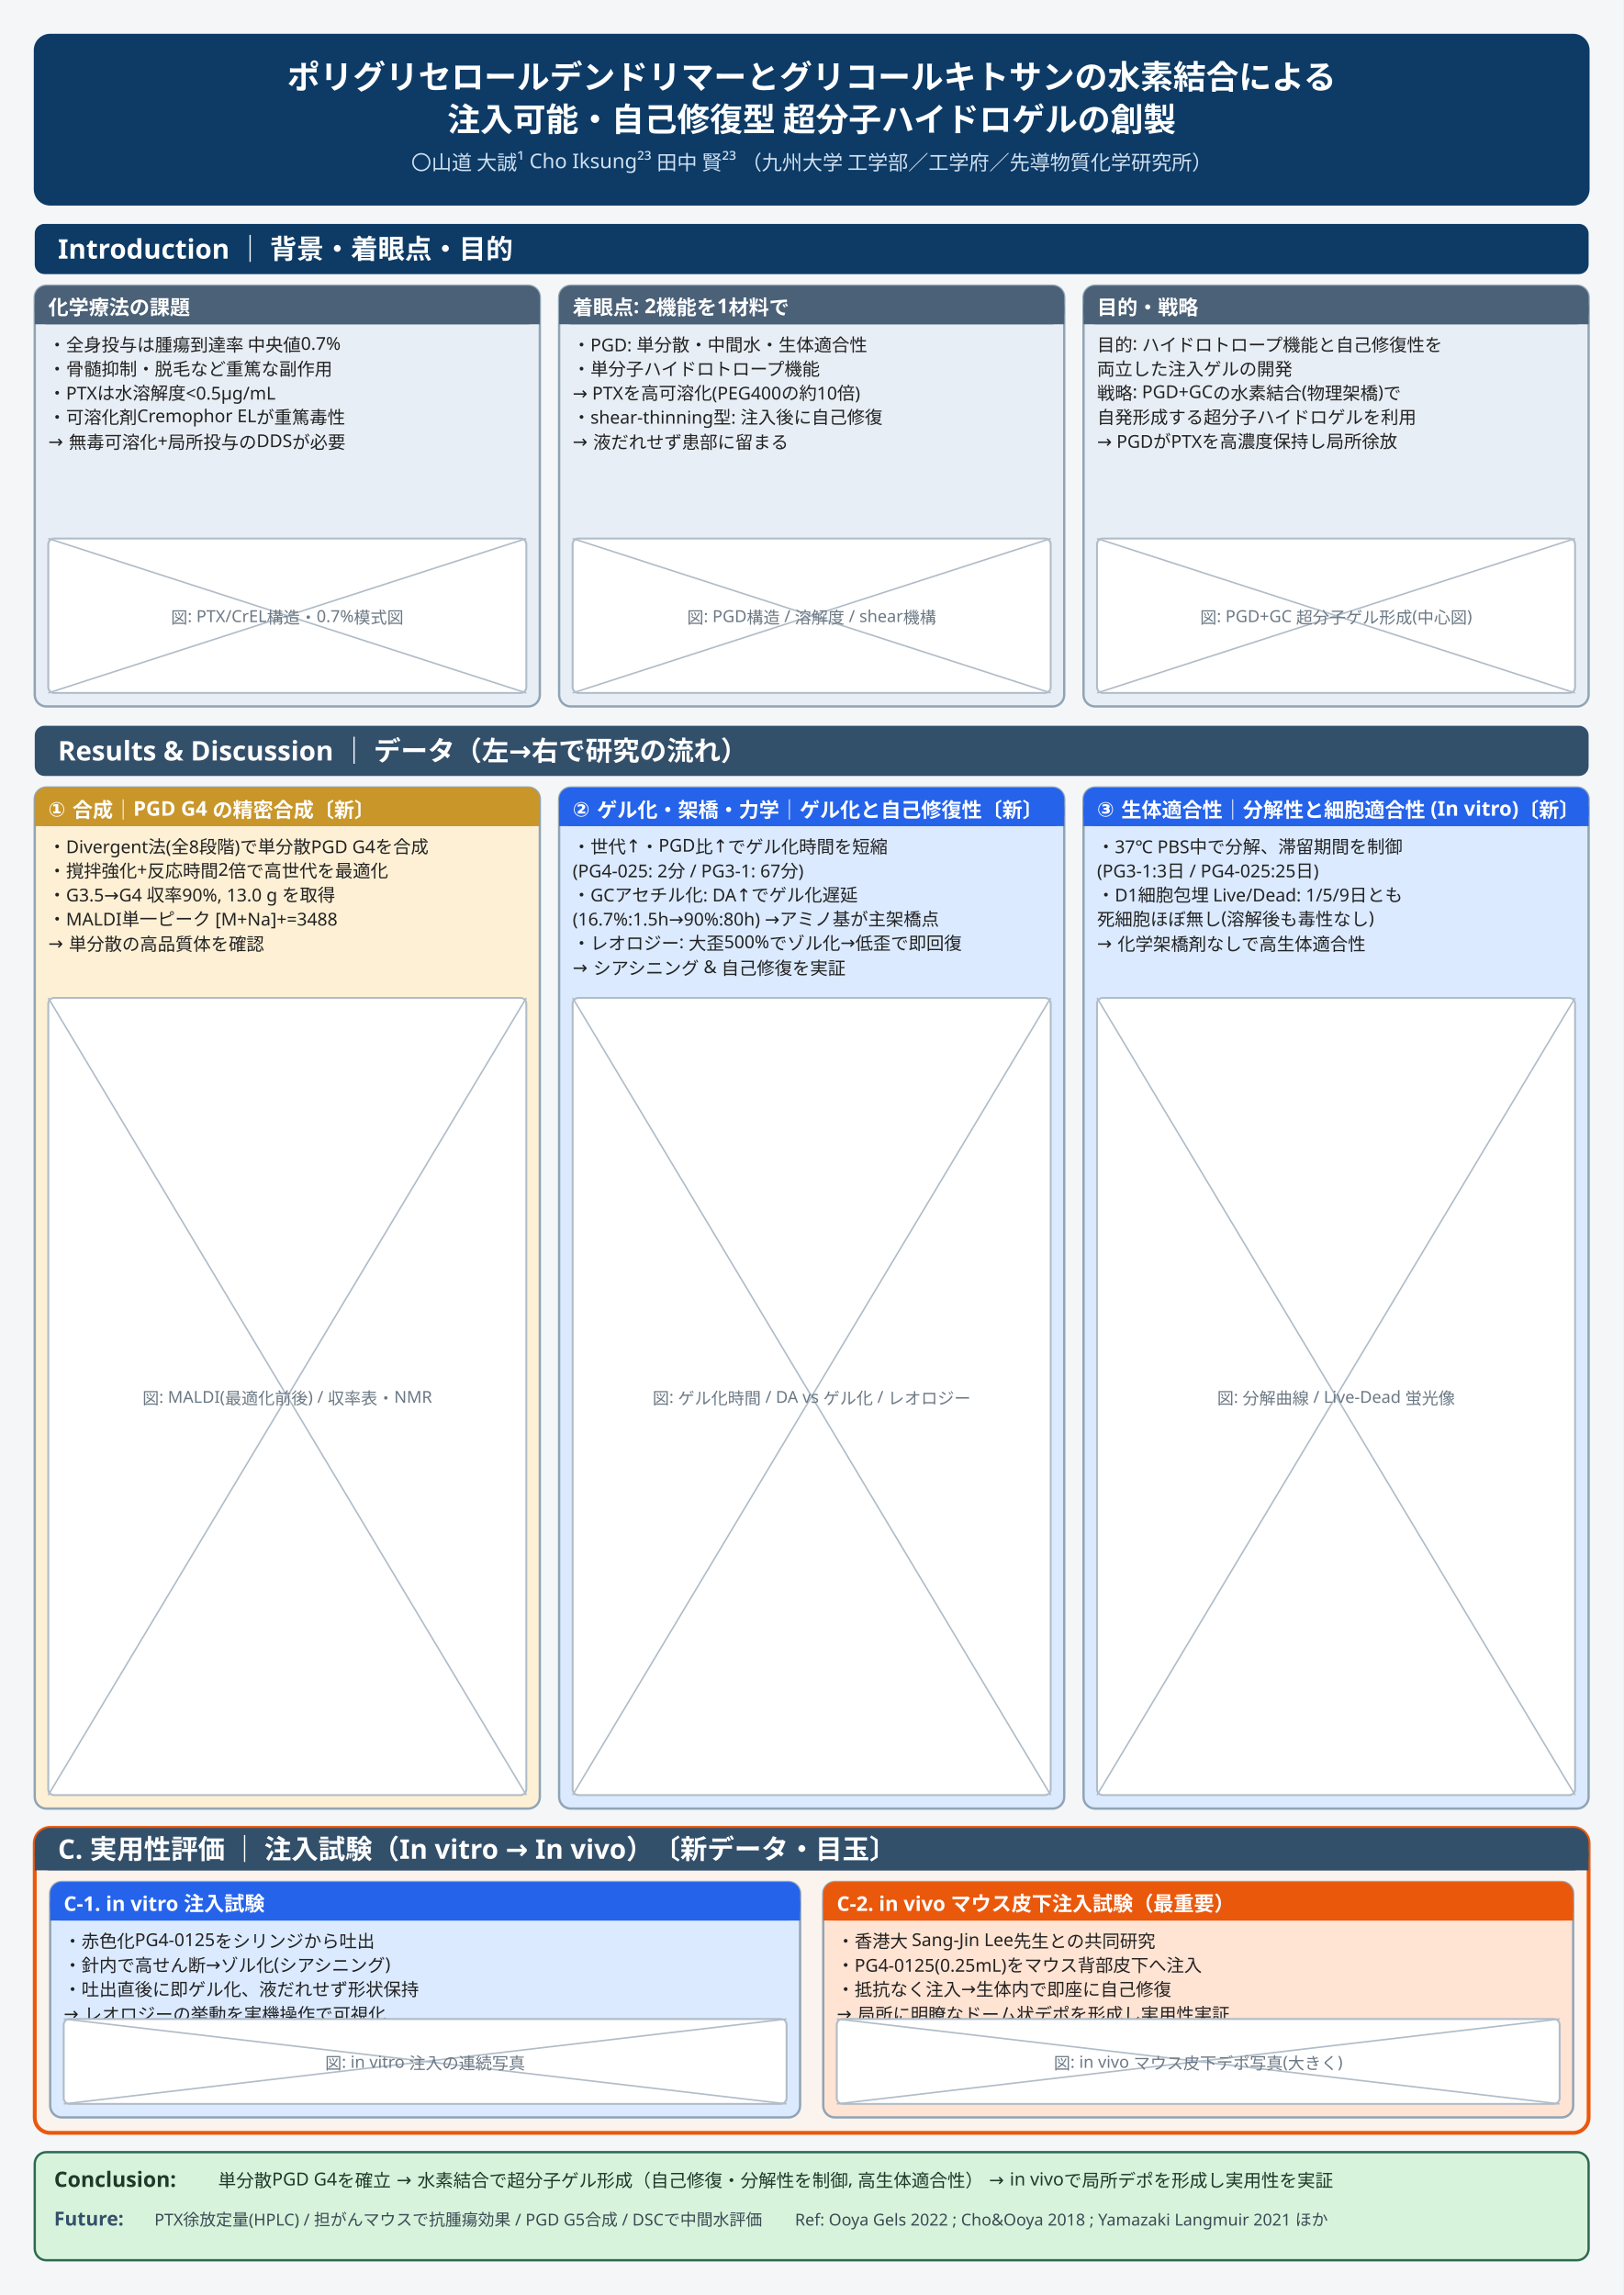
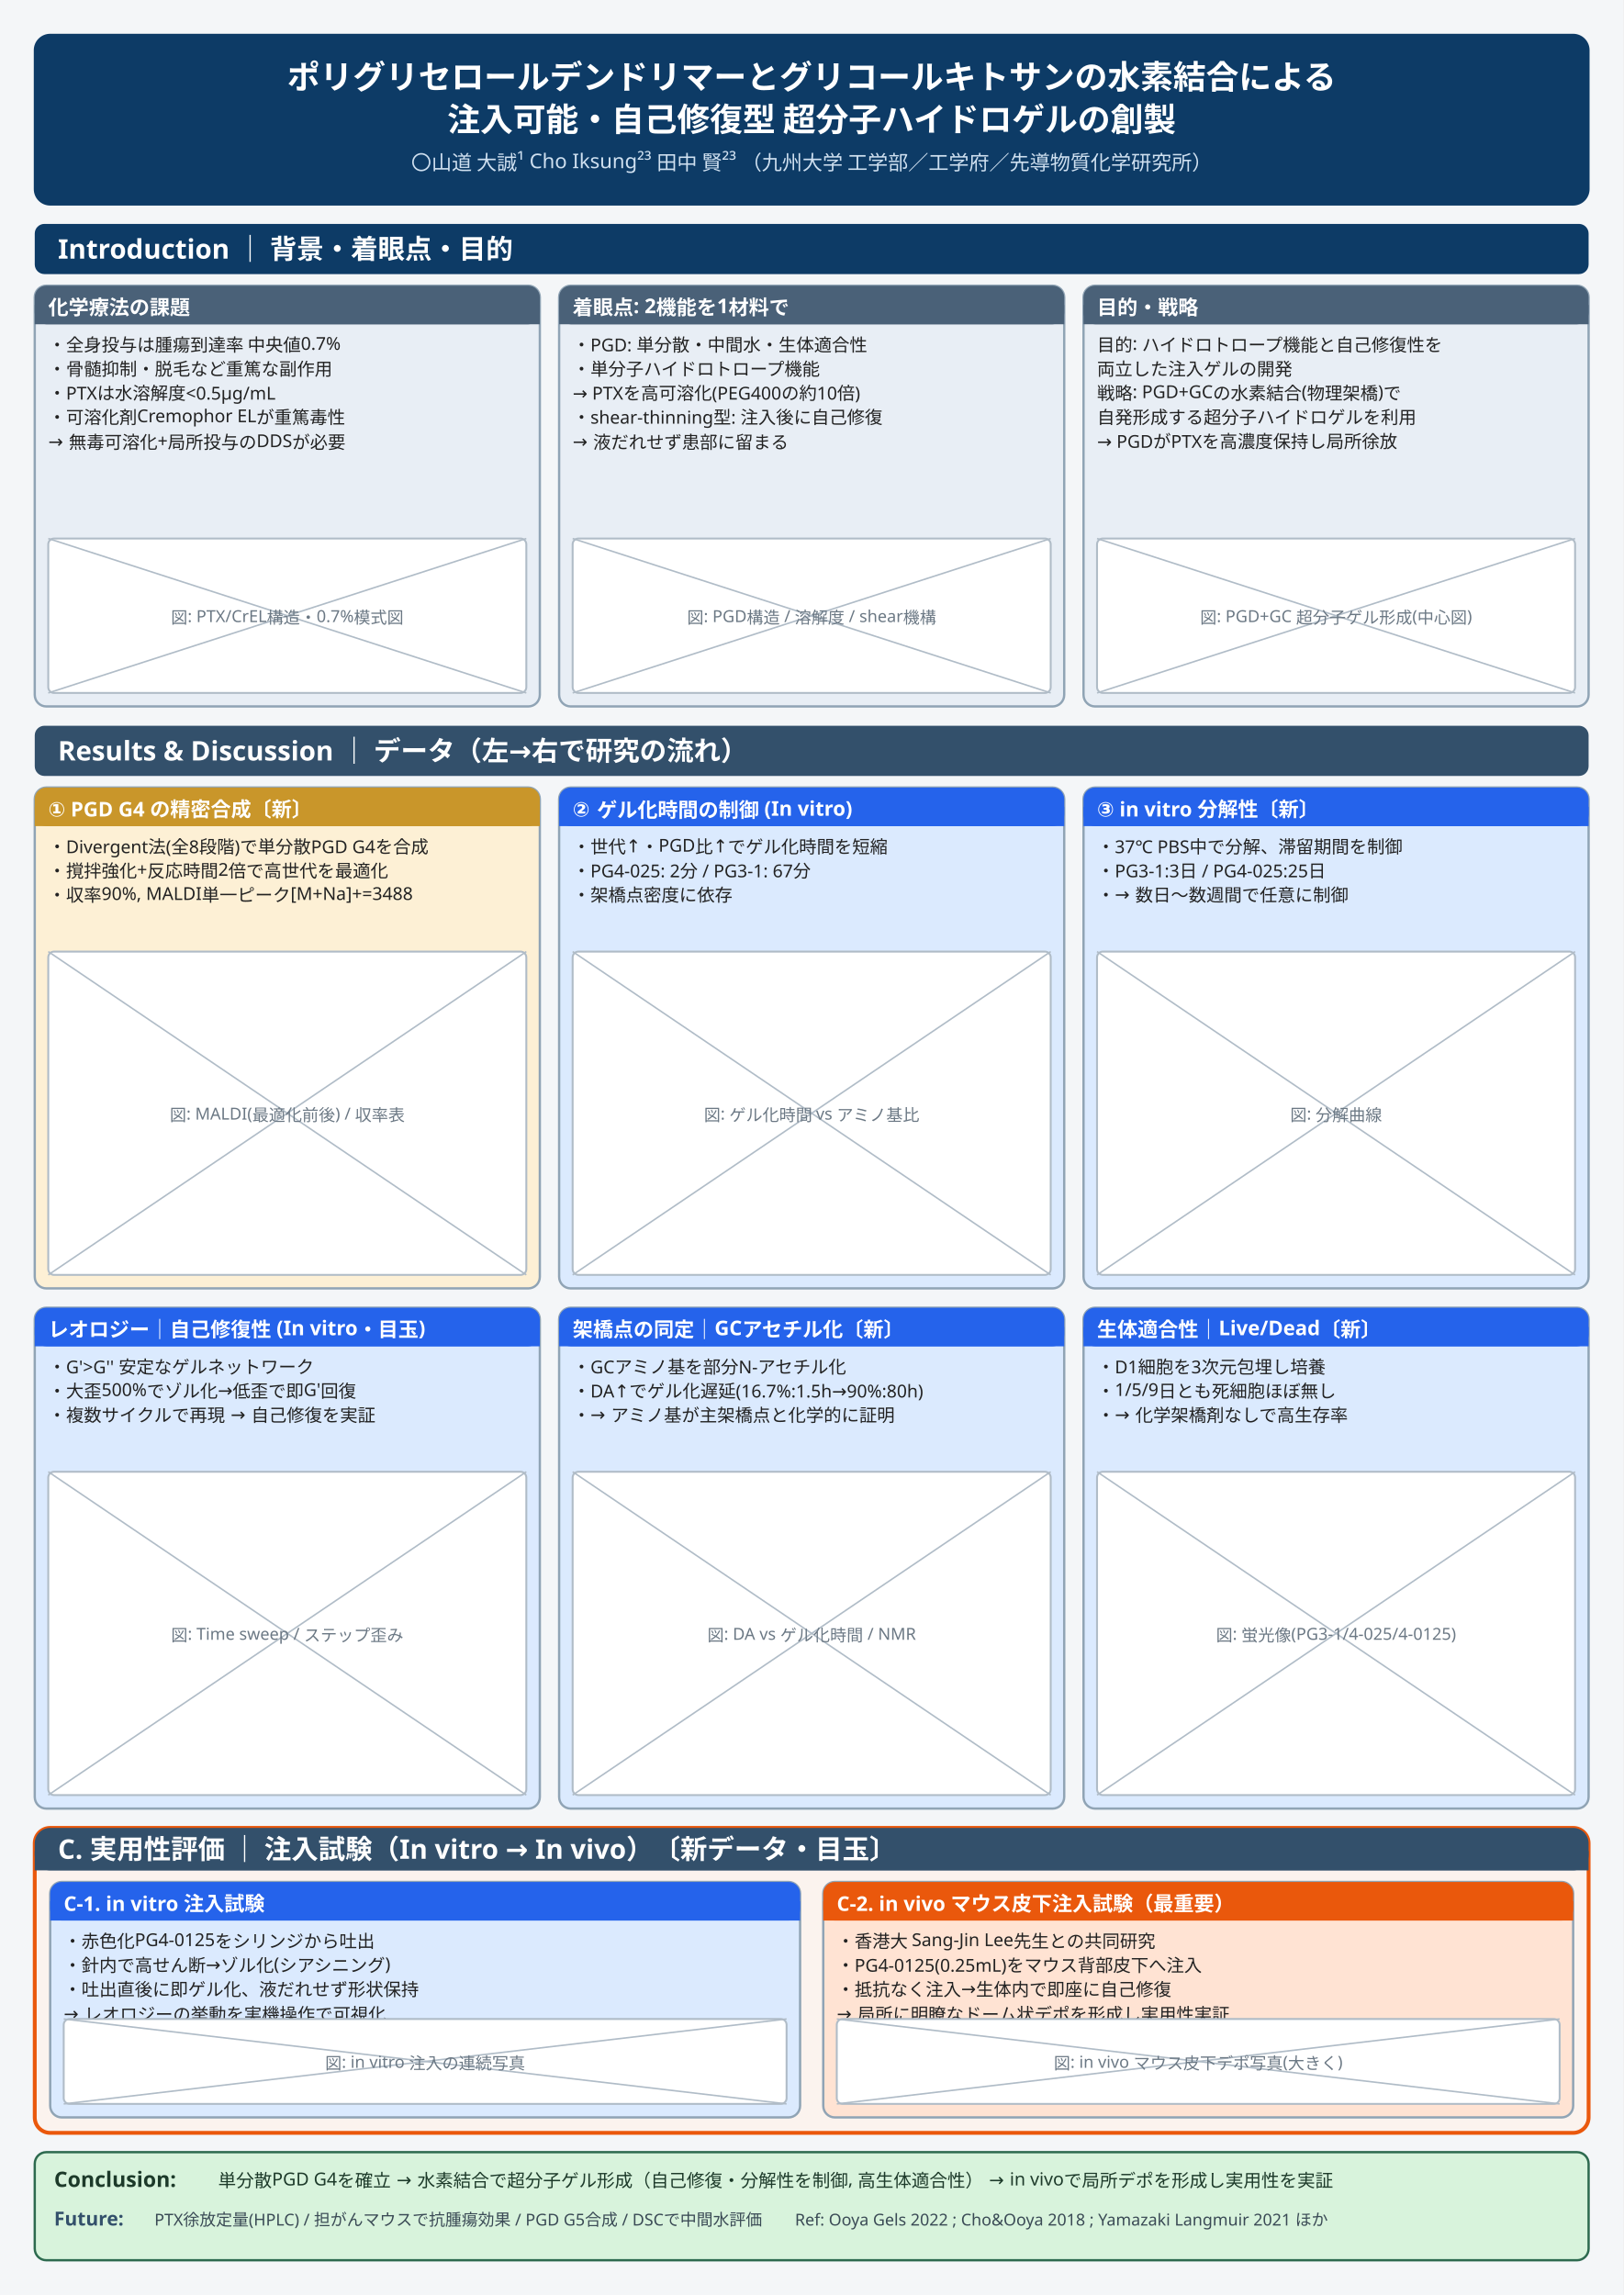
<svg xmlns="http://www.w3.org/2000/svg" width="841" height="1189" viewBox="0 0 841 1189">
  <rect width="841" height="1189" fill="#f4f6f8" />
  <rect x="18" y="18" width="805" height="88" rx="8" fill="#0d3b66" stroke="#0d3b66" stroke-width="1" />
  <text x="420.5" y="46" font-family="IPAGothic, sans-serif" font-size="17" fill="#ffffff" font-weight="bold" text-anchor="middle">ポリグリセロールデンドリマーとグリコールキトサンの水素結合による</text>
  <text x="420.5" y="68" font-family="IPAGothic, sans-serif" font-size="17" fill="#ffffff" font-weight="bold" text-anchor="middle">注入可能・自己修復型 超分子ハイドロゲルの創製</text>
  <text x="420.5" y="88" font-family="IPAGothic, sans-serif" font-size="10.5" fill="#cfe0f0" font-weight="normal" text-anchor="middle">〇山道 大誠¹  Cho Iksung²³  田中 賢²³ （九州大学 工学部／工学府／先導物質化学研究所）</text>
  <rect x="18" y="116" width="805" height="26" rx="5" fill="#0d3b66" />
  <text x="30" y="134" font-family="IPAGothic, sans-serif" font-size="14" fill="#ffffff" font-weight="bold" text-anchor="start">Introduction ｜ 背景・着眼点・目的</text>
  <rect x="18" y="148" width="261.667" height="218" rx="6" fill="#e8eef5" stroke="#90a4b5" stroke-width="1.2" />
  <rect x="18" y="148" width="261.667" height="20" rx="6" fill="#4a6178" />
  <rect x="18" y="158" width="261.667" height="10" fill="#4a6178" />
  <text x="25" y="163" font-family="IPAGothic, sans-serif" font-size="10.5" fill="#ffffff" font-weight="bold" text-anchor="start">化学療法の課題</text>
  <text x="25" y="182" font-family="IPAGothic, sans-serif" font-size="9.2" fill="#222" font-weight="normal" text-anchor="start">・全身投与は腫瘍到達率 中央値0.7%</text>
  <text x="25" y="194.5" font-family="IPAGothic, sans-serif" font-size="9.2" fill="#222" font-weight="normal" text-anchor="start">・骨髄抑制・脱毛など重篤な副作用</text>
  <text x="25" y="207.0" font-family="IPAGothic, sans-serif" font-size="9.2" fill="#222" font-weight="normal" text-anchor="start">・PTXは水溶解度&lt;0.5µg/mL</text>
  <text x="25" y="219.5" font-family="IPAGothic, sans-serif" font-size="9.2" fill="#222" font-weight="normal" text-anchor="start">・可溶化剤Cremophor ELが重篤毒性</text>
  <text x="25" y="232.0" font-family="IPAGothic, sans-serif" font-size="9.2" fill="#222" font-weight="normal" text-anchor="start">→ 無毒可溶化+局所投与のDDSが必要</text>
  <rect x="25" y="279" width="247.667" height="80" rx="3" fill="#ffffff" stroke="#b0bcc7" stroke-width="1" />
  <line x1="25" y1="279" x2="272.667" y2="359" stroke="#b0bcc7" stroke-width="0.8" />
  <line x1="25" y1="359" x2="272.667" y2="279" stroke="#b0bcc7" stroke-width="0.8" />
  <text x="148.833" y="323.0" font-family="IPAGothic, sans-serif" font-size="8.6" fill="#6b7884" font-weight="normal" text-anchor="middle">図: PTX/CrEL構造・0.7%模式図</text>
  <rect x="289.667" y="148" width="261.667" height="218" rx="6" fill="#e8eef5" stroke="#90a4b5" stroke-width="1.2" />
  <rect x="289.667" y="148" width="261.667" height="20" rx="6" fill="#4a6178" />
  <rect x="289.667" y="158" width="261.667" height="10" fill="#4a6178" />
  <text x="296.667" y="163" font-family="IPAGothic, sans-serif" font-size="10.5" fill="#ffffff" font-weight="bold" text-anchor="start">着眼点: 2機能を1材料で</text>
  <text x="296.667" y="182" font-family="IPAGothic, sans-serif" font-size="9.2" fill="#222" font-weight="normal" text-anchor="start">・PGD: 単分散・中間水・生体適合性</text>
  <text x="296.667" y="194.5" font-family="IPAGothic, sans-serif" font-size="9.2" fill="#222" font-weight="normal" text-anchor="start">・単分子ハイドロトロープ機能</text>
  <text x="296.667" y="207.0" font-family="IPAGothic, sans-serif" font-size="9.2" fill="#222" font-weight="normal" text-anchor="start">  → PTXを高可溶化(PEG400の約10倍)</text>
  <text x="296.667" y="219.5" font-family="IPAGothic, sans-serif" font-size="9.2" fill="#222" font-weight="normal" text-anchor="start">・shear-thinning型: 注入後に自己修復</text>
  <text x="296.667" y="232.0" font-family="IPAGothic, sans-serif" font-size="9.2" fill="#222" font-weight="normal" text-anchor="start">  → 液だれせず患部に留まる</text>
  <rect x="296.667" y="279" width="247.667" height="80" rx="3" fill="#ffffff" stroke="#b0bcc7" stroke-width="1" />
  <line x1="296.667" y1="279" x2="544.333" y2="359" stroke="#b0bcc7" stroke-width="0.8" />
  <line x1="296.667" y1="359" x2="544.333" y2="279" stroke="#b0bcc7" stroke-width="0.8" />
  <text x="420.5" y="323.0" font-family="IPAGothic, sans-serif" font-size="8.6" fill="#6b7884" font-weight="normal" text-anchor="middle">図: PGD構造 / 溶解度 / shear機構</text>
  <rect x="561.333" y="148" width="261.667" height="218" rx="6" fill="#e8eef5" stroke="#90a4b5" stroke-width="1.2" />
  <rect x="561.333" y="148" width="261.667" height="20" rx="6" fill="#4a6178" />
  <rect x="561.333" y="158" width="261.667" height="10" fill="#4a6178" />
  <text x="568.333" y="163" font-family="IPAGothic, sans-serif" font-size="10.5" fill="#ffffff" font-weight="bold" text-anchor="start">目的・戦略</text>
  <text x="568.333" y="182" font-family="IPAGothic, sans-serif" font-size="9.2" fill="#222" font-weight="normal" text-anchor="start">目的: ハイドロトロープ機能と自己修復性を</text>
  <text x="568.333" y="194.5" font-family="IPAGothic, sans-serif" font-size="9.2" fill="#222" font-weight="normal" text-anchor="start">両立した注入ゲルの開発</text>
  <text x="568.333" y="207.0" font-family="IPAGothic, sans-serif" font-size="9.2" fill="#222" font-weight="normal" text-anchor="start">戦略: PGD+GCの水素結合(物理架橋)で</text>
  <text x="568.333" y="219.5" font-family="IPAGothic, sans-serif" font-size="9.2" fill="#222" font-weight="normal" text-anchor="start">自発形成する超分子ハイドロゲルを利用</text>
  <text x="568.333" y="232.0" font-family="IPAGothic, sans-serif" font-size="9.2" fill="#222" font-weight="normal" text-anchor="start">→ PGDがPTXを高濃度保持し局所徐放</text>
  <rect x="568.333" y="279" width="247.667" height="80" rx="3" fill="#ffffff" stroke="#b0bcc7" stroke-width="1" />
  <line x1="568.333" y1="279" x2="816.0" y2="359" stroke="#b0bcc7" stroke-width="0.8" />
  <line x1="568.333" y1="359" x2="816.0" y2="279" stroke="#b0bcc7" stroke-width="0.8" />
  <text x="692.167" y="323.0" font-family="IPAGothic, sans-serif" font-size="8.6" fill="#6b7884" font-weight="normal" text-anchor="middle">図: PGD+GC 超分子ゲル形成(中心図)</text>
  <rect x="18" y="376" width="805" height="26" rx="5" fill="#33506b" />
  <text x="30" y="394" font-family="IPAGothic, sans-serif" font-size="14" fill="#ffffff" font-weight="bold" text-anchor="start">Results &amp; Discussion ｜ データ（左→右で研究の流れ）</text>
-   <rect x="18" y="408" width="261.667" height="529" rx="6" fill="#fdf0d5" stroke="#90a4b5" stroke-width="1.2" />
+   <rect x="18" y="408" width="261.667" height="259.5" rx="6" fill="#fdf0d5" stroke="#90a4b5" stroke-width="1.2" />
  <rect x="18" y="408" width="261.667" height="20" rx="6" fill="#c9962a" />
  <rect x="18" y="418" width="261.667" height="10" fill="#c9962a" />
-   <text x="25" y="423" font-family="IPAGothic, sans-serif" font-size="10.5" fill="#ffffff" font-weight="bold" text-anchor="start">① 合成｜PGD G4 の精密合成〔新〕</text>
+   <text x="25" y="423" font-family="IPAGothic, sans-serif" font-size="10.5" fill="#ffffff" font-weight="bold" text-anchor="start">① PGD G4 の精密合成〔新〕</text>
  <text x="25" y="442" font-family="IPAGothic, sans-serif" font-size="9.2" fill="#222" font-weight="normal" text-anchor="start">・Divergent法(全8段階)で単分散PGD G4を合成</text>
  <text x="25" y="454.5" font-family="IPAGothic, sans-serif" font-size="9.2" fill="#222" font-weight="normal" text-anchor="start">・撹拌強化+反応時間2倍で高世代を最適化</text>
-   <text x="25" y="467.0" font-family="IPAGothic, sans-serif" font-size="9.2" fill="#222" font-weight="normal" text-anchor="start">・G3.5→G4 収率90%, 13.0 g を取得</text>
-   <text x="25" y="479.5" font-family="IPAGothic, sans-serif" font-size="9.2" fill="#222" font-weight="normal" text-anchor="start">・MALDI単一ピーク [M+Na]+=3488</text>
-   <text x="25" y="492.0" font-family="IPAGothic, sans-serif" font-size="9.2" fill="#222" font-weight="normal" text-anchor="start">  → 単分散の高品質体を確認</text>
-   <rect x="25" y="517" width="247.667" height="413" rx="3" fill="#ffffff" stroke="#b0bcc7" stroke-width="1" />
-   <line x1="25" y1="517" x2="272.667" y2="930" stroke="#b0bcc7" stroke-width="0.8" />
-   <line x1="25" y1="930" x2="272.667" y2="517" stroke="#b0bcc7" stroke-width="0.8" />
-   <text x="148.833" y="727.5" font-family="IPAGothic, sans-serif" font-size="8.6" fill="#6b7884" font-weight="normal" text-anchor="middle">図: MALDI(最適化前後) / 収率表・NMR</text>
-   <rect x="289.667" y="408" width="261.667" height="529" rx="6" fill="#dbeafe" stroke="#90a4b5" stroke-width="1.2" />
+   <text x="25" y="467.0" font-family="IPAGothic, sans-serif" font-size="9.2" fill="#222" font-weight="normal" text-anchor="start">・収率90%, MALDI単一ピーク[M+Na]+=3488</text>
+   <rect x="25" y="493.0" width="247.667" height="167.5" rx="3" fill="#ffffff" stroke="#b0bcc7" stroke-width="1" />
+   <line x1="25" y1="493.0" x2="272.667" y2="660.5" stroke="#b0bcc7" stroke-width="0.8" />
+   <line x1="25" y1="660.5" x2="272.667" y2="493.0" stroke="#b0bcc7" stroke-width="0.8" />
+   <text x="148.833" y="580.75" font-family="IPAGothic, sans-serif" font-size="8.6" fill="#6b7884" font-weight="normal" text-anchor="middle">図: MALDI(最適化前後) / 収率表</text>
+   <rect x="18" y="677.5" width="261.667" height="259.5" rx="6" fill="#dbeafe" stroke="#90a4b5" stroke-width="1.2" />
+   <rect x="18" y="677.5" width="261.667" height="20" rx="6" fill="#2563eb" />
+   <rect x="18" y="687.5" width="261.667" height="10" fill="#2563eb" />
+   <text x="25" y="692.5" font-family="IPAGothic, sans-serif" font-size="10.5" fill="#ffffff" font-weight="bold" text-anchor="start">レオロジー｜自己修復性 (In vitro・目玉)</text>
+   <text x="25" y="711.5" font-family="IPAGothic, sans-serif" font-size="9.2" fill="#222" font-weight="normal" text-anchor="start">・G'&gt;G'' 安定なゲルネットワーク</text>
+   <text x="25" y="724.0" font-family="IPAGothic, sans-serif" font-size="9.2" fill="#222" font-weight="normal" text-anchor="start">・大歪500%でゾル化→低歪で即G'回復</text>
+   <text x="25" y="736.5" font-family="IPAGothic, sans-serif" font-size="9.2" fill="#222" font-weight="normal" text-anchor="start">・複数サイクルで再現 → 自己修復を実証</text>
+   <rect x="25" y="762.5" width="247.667" height="167.5" rx="3" fill="#ffffff" stroke="#b0bcc7" stroke-width="1" />
+   <line x1="25" y1="762.5" x2="272.667" y2="930.0" stroke="#b0bcc7" stroke-width="0.8" />
+   <line x1="25" y1="930.0" x2="272.667" y2="762.5" stroke="#b0bcc7" stroke-width="0.8" />
+   <text x="148.833" y="850.25" font-family="IPAGothic, sans-serif" font-size="8.6" fill="#6b7884" font-weight="normal" text-anchor="middle">図: Time sweep / ステップ歪み</text>
+   <rect x="289.667" y="408" width="261.667" height="259.5" rx="6" fill="#dbeafe" stroke="#90a4b5" stroke-width="1.2" />
  <rect x="289.667" y="408" width="261.667" height="20" rx="6" fill="#2563eb" />
  <rect x="289.667" y="418" width="261.667" height="10" fill="#2563eb" />
-   <text x="296.667" y="423" font-family="IPAGothic, sans-serif" font-size="10.5" fill="#ffffff" font-weight="bold" text-anchor="start">② ゲル化・架橋・力学｜ゲル化と自己修復性〔新〕</text>
+   <text x="296.667" y="423" font-family="IPAGothic, sans-serif" font-size="10.5" fill="#ffffff" font-weight="bold" text-anchor="start">② ゲル化時間の制御 (In vitro)</text>
  <text x="296.667" y="442" font-family="IPAGothic, sans-serif" font-size="9.2" fill="#222" font-weight="normal" text-anchor="start">・世代↑・PGD比↑でゲル化時間を短縮</text>
-   <text x="296.667" y="454.5" font-family="IPAGothic, sans-serif" font-size="9.2" fill="#222" font-weight="normal" text-anchor="start">  (PG4-025: 2分 / PG3-1: 67分)</text>
-   <text x="296.667" y="467.0" font-family="IPAGothic, sans-serif" font-size="9.2" fill="#222" font-weight="normal" text-anchor="start">・GCアセチル化: DA↑でゲル化遅延</text>
-   <text x="296.667" y="479.5" font-family="IPAGothic, sans-serif" font-size="9.2" fill="#222" font-weight="normal" text-anchor="start">  (16.7%:1.5h→90%:80h) →アミノ基が主架橋点</text>
-   <text x="296.667" y="492.0" font-family="IPAGothic, sans-serif" font-size="9.2" fill="#222" font-weight="normal" text-anchor="start">・レオロジー: 大歪500%でゾル化→低歪で即回復</text>
-   <text x="296.667" y="504.5" font-family="IPAGothic, sans-serif" font-size="9.2" fill="#222" font-weight="normal" text-anchor="start">  → シアシニング &amp; 自己修復を実証</text>
-   <rect x="296.667" y="517" width="247.667" height="413" rx="3" fill="#ffffff" stroke="#b0bcc7" stroke-width="1" />
-   <line x1="296.667" y1="517" x2="544.333" y2="930" stroke="#b0bcc7" stroke-width="0.8" />
-   <line x1="296.667" y1="930" x2="544.333" y2="517" stroke="#b0bcc7" stroke-width="0.8" />
-   <text x="420.5" y="727.5" font-family="IPAGothic, sans-serif" font-size="8.6" fill="#6b7884" font-weight="normal" text-anchor="middle">図: ゲル化時間 / DA vs ゲル化 / レオロジー</text>
-   <rect x="561.333" y="408" width="261.667" height="529" rx="6" fill="#dbeafe" stroke="#90a4b5" stroke-width="1.2" />
+   <text x="296.667" y="454.5" font-family="IPAGothic, sans-serif" font-size="9.2" fill="#222" font-weight="normal" text-anchor="start">・PG4-025: 2分 / PG3-1: 67分</text>
+   <text x="296.667" y="467.0" font-family="IPAGothic, sans-serif" font-size="9.2" fill="#222" font-weight="normal" text-anchor="start">・架橋点密度に依存</text>
+   <rect x="296.667" y="493.0" width="247.667" height="167.5" rx="3" fill="#ffffff" stroke="#b0bcc7" stroke-width="1" />
+   <line x1="296.667" y1="493.0" x2="544.333" y2="660.5" stroke="#b0bcc7" stroke-width="0.8" />
+   <line x1="296.667" y1="660.5" x2="544.333" y2="493.0" stroke="#b0bcc7" stroke-width="0.8" />
+   <text x="420.5" y="580.75" font-family="IPAGothic, sans-serif" font-size="8.6" fill="#6b7884" font-weight="normal" text-anchor="middle">図: ゲル化時間 vs アミノ基比</text>
+   <rect x="289.667" y="677.5" width="261.667" height="259.5" rx="6" fill="#dbeafe" stroke="#90a4b5" stroke-width="1.2" />
+   <rect x="289.667" y="677.5" width="261.667" height="20" rx="6" fill="#2563eb" />
+   <rect x="289.667" y="687.5" width="261.667" height="10" fill="#2563eb" />
+   <text x="296.667" y="692.5" font-family="IPAGothic, sans-serif" font-size="10.5" fill="#ffffff" font-weight="bold" text-anchor="start">架橋点の同定｜GCアセチル化〔新〕</text>
+   <text x="296.667" y="711.5" font-family="IPAGothic, sans-serif" font-size="9.2" fill="#222" font-weight="normal" text-anchor="start">・GCアミノ基を部分N-アセチル化</text>
+   <text x="296.667" y="724.0" font-family="IPAGothic, sans-serif" font-size="9.2" fill="#222" font-weight="normal" text-anchor="start">・DA↑でゲル化遅延(16.7%:1.5h→90%:80h)</text>
+   <text x="296.667" y="736.5" font-family="IPAGothic, sans-serif" font-size="9.2" fill="#222" font-weight="normal" text-anchor="start">・→ アミノ基が主架橋点と化学的に証明</text>
+   <rect x="296.667" y="762.5" width="247.667" height="167.5" rx="3" fill="#ffffff" stroke="#b0bcc7" stroke-width="1" />
+   <line x1="296.667" y1="762.5" x2="544.333" y2="930.0" stroke="#b0bcc7" stroke-width="0.8" />
+   <line x1="296.667" y1="930.0" x2="544.333" y2="762.5" stroke="#b0bcc7" stroke-width="0.8" />
+   <text x="420.5" y="850.25" font-family="IPAGothic, sans-serif" font-size="8.6" fill="#6b7884" font-weight="normal" text-anchor="middle">図: DA vs ゲル化時間 / NMR</text>
+   <rect x="561.333" y="408" width="261.667" height="259.5" rx="6" fill="#dbeafe" stroke="#90a4b5" stroke-width="1.2" />
  <rect x="561.333" y="408" width="261.667" height="20" rx="6" fill="#2563eb" />
  <rect x="561.333" y="418" width="261.667" height="10" fill="#2563eb" />
-   <text x="568.333" y="423" font-family="IPAGothic, sans-serif" font-size="10.5" fill="#ffffff" font-weight="bold" text-anchor="start">③ 生体適合性｜分解性と細胞適合性 (In vitro)〔新〕</text>
+   <text x="568.333" y="423" font-family="IPAGothic, sans-serif" font-size="10.5" fill="#ffffff" font-weight="bold" text-anchor="start">③ in vitro 分解性〔新〕</text>
  <text x="568.333" y="442" font-family="IPAGothic, sans-serif" font-size="9.2" fill="#222" font-weight="normal" text-anchor="start">・37℃ PBS中で分解、滞留期間を制御</text>
-   <text x="568.333" y="454.5" font-family="IPAGothic, sans-serif" font-size="9.2" fill="#222" font-weight="normal" text-anchor="start">  (PG3-1:3日 / PG4-025:25日)</text>
-   <text x="568.333" y="467.0" font-family="IPAGothic, sans-serif" font-size="9.2" fill="#222" font-weight="normal" text-anchor="start">・D1細胞包埋 Live/Dead: 1/5/9日とも</text>
-   <text x="568.333" y="479.5" font-family="IPAGothic, sans-serif" font-size="9.2" fill="#222" font-weight="normal" text-anchor="start">  死細胞ほぼ無し(溶解後も毒性なし)</text>
-   <text x="568.333" y="492.0" font-family="IPAGothic, sans-serif" font-size="9.2" fill="#222" font-weight="normal" text-anchor="start">→ 化学架橋剤なしで高生体適合性</text>
-   <rect x="568.333" y="517" width="247.667" height="413" rx="3" fill="#ffffff" stroke="#b0bcc7" stroke-width="1" />
-   <line x1="568.333" y1="517" x2="816.0" y2="930" stroke="#b0bcc7" stroke-width="0.8" />
-   <line x1="568.333" y1="930" x2="816.0" y2="517" stroke="#b0bcc7" stroke-width="0.8" />
-   <text x="692.167" y="727.5" font-family="IPAGothic, sans-serif" font-size="8.6" fill="#6b7884" font-weight="normal" text-anchor="middle">図: 分解曲線 / Live-Dead 蛍光像</text>
+   <text x="568.333" y="454.5" font-family="IPAGothic, sans-serif" font-size="9.2" fill="#222" font-weight="normal" text-anchor="start">・PG3-1:3日 / PG4-025:25日</text>
+   <text x="568.333" y="467.0" font-family="IPAGothic, sans-serif" font-size="9.2" fill="#222" font-weight="normal" text-anchor="start">・→ 数日〜数週間で任意に制御</text>
+   <rect x="568.333" y="493.0" width="247.667" height="167.5" rx="3" fill="#ffffff" stroke="#b0bcc7" stroke-width="1" />
+   <line x1="568.333" y1="493.0" x2="816.0" y2="660.5" stroke="#b0bcc7" stroke-width="0.8" />
+   <line x1="568.333" y1="660.5" x2="816.0" y2="493.0" stroke="#b0bcc7" stroke-width="0.8" />
+   <text x="692.167" y="580.75" font-family="IPAGothic, sans-serif" font-size="8.6" fill="#6b7884" font-weight="normal" text-anchor="middle">図: 分解曲線</text>
+   <rect x="561.333" y="677.5" width="261.667" height="259.5" rx="6" fill="#dbeafe" stroke="#90a4b5" stroke-width="1.2" />
+   <rect x="561.333" y="677.5" width="261.667" height="20" rx="6" fill="#2563eb" />
+   <rect x="561.333" y="687.5" width="261.667" height="10" fill="#2563eb" />
+   <text x="568.333" y="692.5" font-family="IPAGothic, sans-serif" font-size="10.5" fill="#ffffff" font-weight="bold" text-anchor="start">生体適合性｜Live/Dead〔新〕</text>
+   <text x="568.333" y="711.5" font-family="IPAGothic, sans-serif" font-size="9.2" fill="#222" font-weight="normal" text-anchor="start">・D1細胞を3次元包埋し培養</text>
+   <text x="568.333" y="724.0" font-family="IPAGothic, sans-serif" font-size="9.2" fill="#222" font-weight="normal" text-anchor="start">・1/5/9日とも死細胞ほぼ無し</text>
+   <text x="568.333" y="736.5" font-family="IPAGothic, sans-serif" font-size="9.2" fill="#222" font-weight="normal" text-anchor="start">・→ 化学架橋剤なしで高生存率</text>
+   <rect x="568.333" y="762.5" width="247.667" height="167.5" rx="3" fill="#ffffff" stroke="#b0bcc7" stroke-width="1" />
+   <line x1="568.333" y1="762.5" x2="816.0" y2="930.0" stroke="#b0bcc7" stroke-width="0.8" />
+   <line x1="568.333" y1="930.0" x2="816.0" y2="762.5" stroke="#b0bcc7" stroke-width="0.8" />
+   <text x="692.167" y="850.25" font-family="IPAGothic, sans-serif" font-size="8.6" fill="#6b7884" font-weight="normal" text-anchor="middle">図: 蛍光像(PG3-1/4-025/4-0125)</text>
  <rect x="18" y="947" width="805" height="158" rx="8" fill="#fbf3ee" stroke="#ea580c" stroke-width="2" />
  <rect x="18" y="947" width="805" height="22" rx="8" fill="#33506b" />
  <rect x="18" y="959" width="805" height="10" fill="#33506b" />
  <text x="30" y="963" font-family="IPAGothic, sans-serif" font-size="14" fill="#ffffff" font-weight="bold" text-anchor="start">C. 実用性評価 ｜ 注入試験（In vitro → In vivo）〔新データ・目玉〕</text>
  <rect x="26" y="975" width="388.5" height="122" rx="6" fill="#dbeafe" stroke="#90a4b5" stroke-width="1.2" />
  <rect x="26" y="975" width="388.5" height="20" rx="6" fill="#2563eb" />
  <rect x="26" y="985" width="388.5" height="10" fill="#2563eb" />
  <text x="33" y="990" font-family="IPAGothic, sans-serif" font-size="10.5" fill="#ffffff" font-weight="bold" text-anchor="start">C-1. in vitro 注入試験</text>
  <text x="33" y="1009" font-family="IPAGothic, sans-serif" font-size="9.2" fill="#222" font-weight="normal" text-anchor="start">・赤色化PG4-0125をシリンジから吐出</text>
  <text x="33" y="1021.5" font-family="IPAGothic, sans-serif" font-size="9.2" fill="#222" font-weight="normal" text-anchor="start">・針内で高せん断→ゾル化(シアシニング)</text>
  <text x="33" y="1034.0" font-family="IPAGothic, sans-serif" font-size="9.2" fill="#222" font-weight="normal" text-anchor="start">・吐出直後に即ゲル化、液だれせず形状保持</text>
  <text x="33" y="1046.5" font-family="IPAGothic, sans-serif" font-size="9.2" fill="#222" font-weight="normal" text-anchor="start">→ レオロジーの挙動を実機操作で可視化</text>
  <rect x="33" y="1046" width="374.5" height="44" rx="3" fill="#ffffff" stroke="#b0bcc7" stroke-width="1" />
  <line x1="33" y1="1046" x2="407.5" y2="1090" stroke="#b0bcc7" stroke-width="0.8" />
  <line x1="33" y1="1090" x2="407.5" y2="1046" stroke="#b0bcc7" stroke-width="0.8" />
  <text x="220.25" y="1072.0" font-family="IPAGothic, sans-serif" font-size="8.6" fill="#6b7884" font-weight="normal" text-anchor="middle">図: in vitro 注入の連続写真</text>
  <rect x="426.5" y="975" width="388.5" height="122" rx="6" fill="#ffe3d3" stroke="#90a4b5" stroke-width="1.2" />
  <rect x="426.5" y="975" width="388.5" height="20" rx="6" fill="#ea580c" />
  <rect x="426.5" y="985" width="388.5" height="10" fill="#ea580c" />
  <text x="433.5" y="990" font-family="IPAGothic, sans-serif" font-size="10.5" fill="#ffffff" font-weight="bold" text-anchor="start">C-2. in vivo マウス皮下注入試験（最重要）</text>
  <text x="433.5" y="1009" font-family="IPAGothic, sans-serif" font-size="9.2" fill="#222" font-weight="normal" text-anchor="start">・香港大 Sang-Jin Lee先生との共同研究</text>
  <text x="433.5" y="1021.5" font-family="IPAGothic, sans-serif" font-size="9.2" fill="#222" font-weight="normal" text-anchor="start">・PG4-0125(0.25mL)をマウス背部皮下へ注入</text>
  <text x="433.5" y="1034.0" font-family="IPAGothic, sans-serif" font-size="9.2" fill="#222" font-weight="normal" text-anchor="start">・抵抗なく注入→生体内で即座に自己修復</text>
  <text x="433.5" y="1046.5" font-family="IPAGothic, sans-serif" font-size="9.2" fill="#222" font-weight="normal" text-anchor="start">→ 局所に明瞭なドーム状デポを形成し実用性実証</text>
  <rect x="433.5" y="1046" width="374.5" height="44" rx="3" fill="#ffffff" stroke="#b0bcc7" stroke-width="1" />
  <line x1="433.5" y1="1046" x2="808.0" y2="1090" stroke="#b0bcc7" stroke-width="0.8" />
  <line x1="433.5" y1="1090" x2="808.0" y2="1046" stroke="#b0bcc7" stroke-width="0.8" />
  <text x="620.75" y="1072.0" font-family="IPAGothic, sans-serif" font-size="8.6" fill="#6b7884" font-weight="normal" text-anchor="middle">図: in vivo マウス皮下デポ写真(大きく)</text>
  <rect x="18" y="1115" width="805" height="56" rx="6" fill="#d8f3dc" stroke="#2d6a4f" stroke-width="1.2" />
  <text x="28" y="1133" font-family="IPAGothic, sans-serif" font-size="11" fill="#1d3a2a" font-weight="bold" text-anchor="start">Conclusion:</text>
  <text x="113" y="1133" font-family="IPAGothic, sans-serif" font-size="9.3" fill="#1d3a2a" font-weight="normal" text-anchor="start">単分散PGD G4を確立 → 水素結合で超分子ゲル形成（自己修復・分解性を制御, 高生体適合性） → in vivoで局所デポを形成し実用性を実証</text>
  <text x="28" y="1153" font-family="IPAGothic, sans-serif" font-size="10" fill="#33506b" font-weight="bold" text-anchor="start">Future:</text>
  <text x="80" y="1153" font-family="IPAGothic, sans-serif" font-size="8.5" fill="#3a4a55" font-weight="normal" text-anchor="start">PTX徐放定量(HPLC) / 担がんマウスで抗腫瘍効果 / PGD G5合成 / DSCで中間水評価　　Ref: Ooya Gels 2022 ; Cho&amp;Ooya 2018 ; Yamazaki Langmuir 2021 ほか</text>
</svg>
